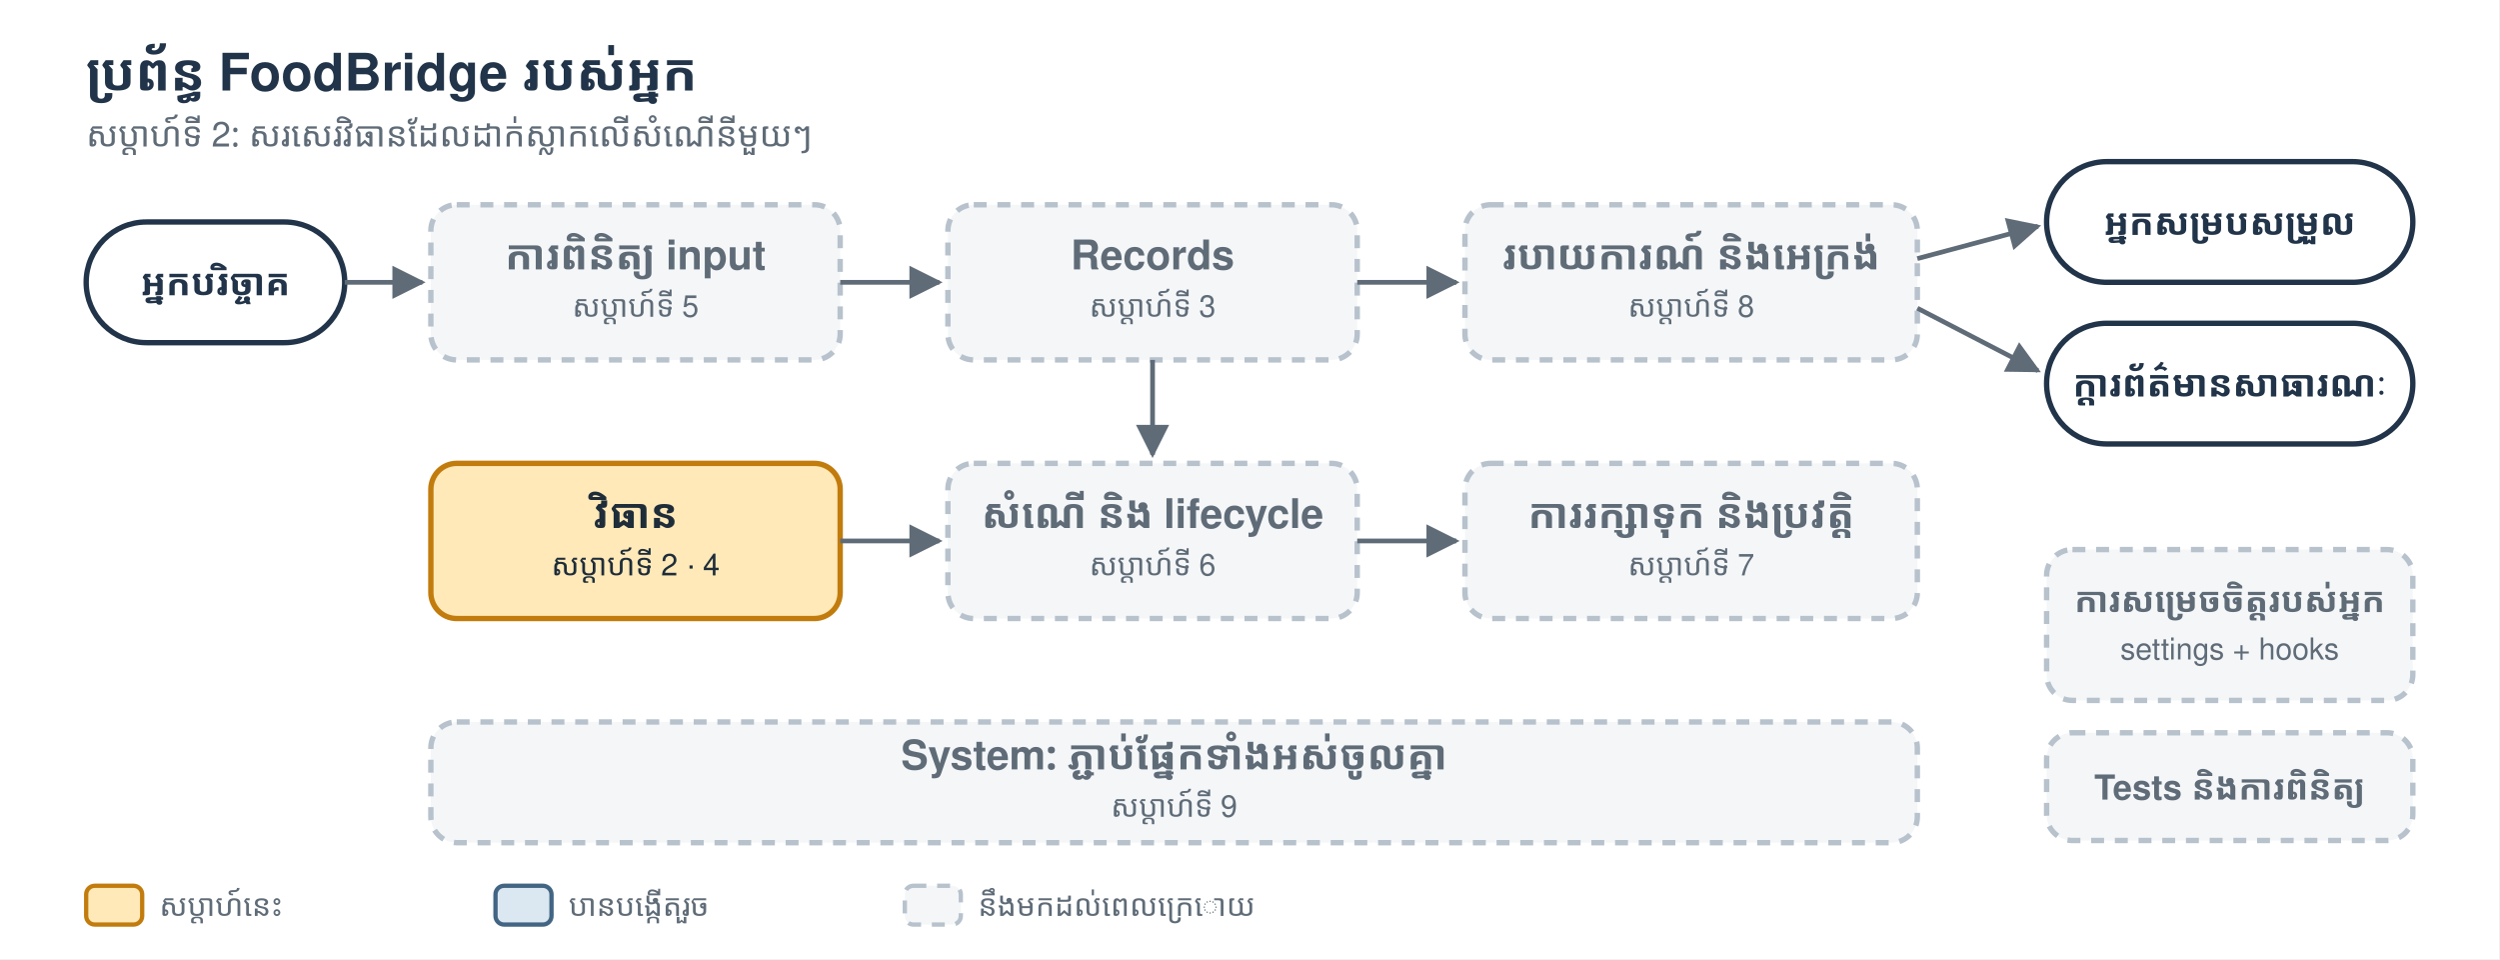
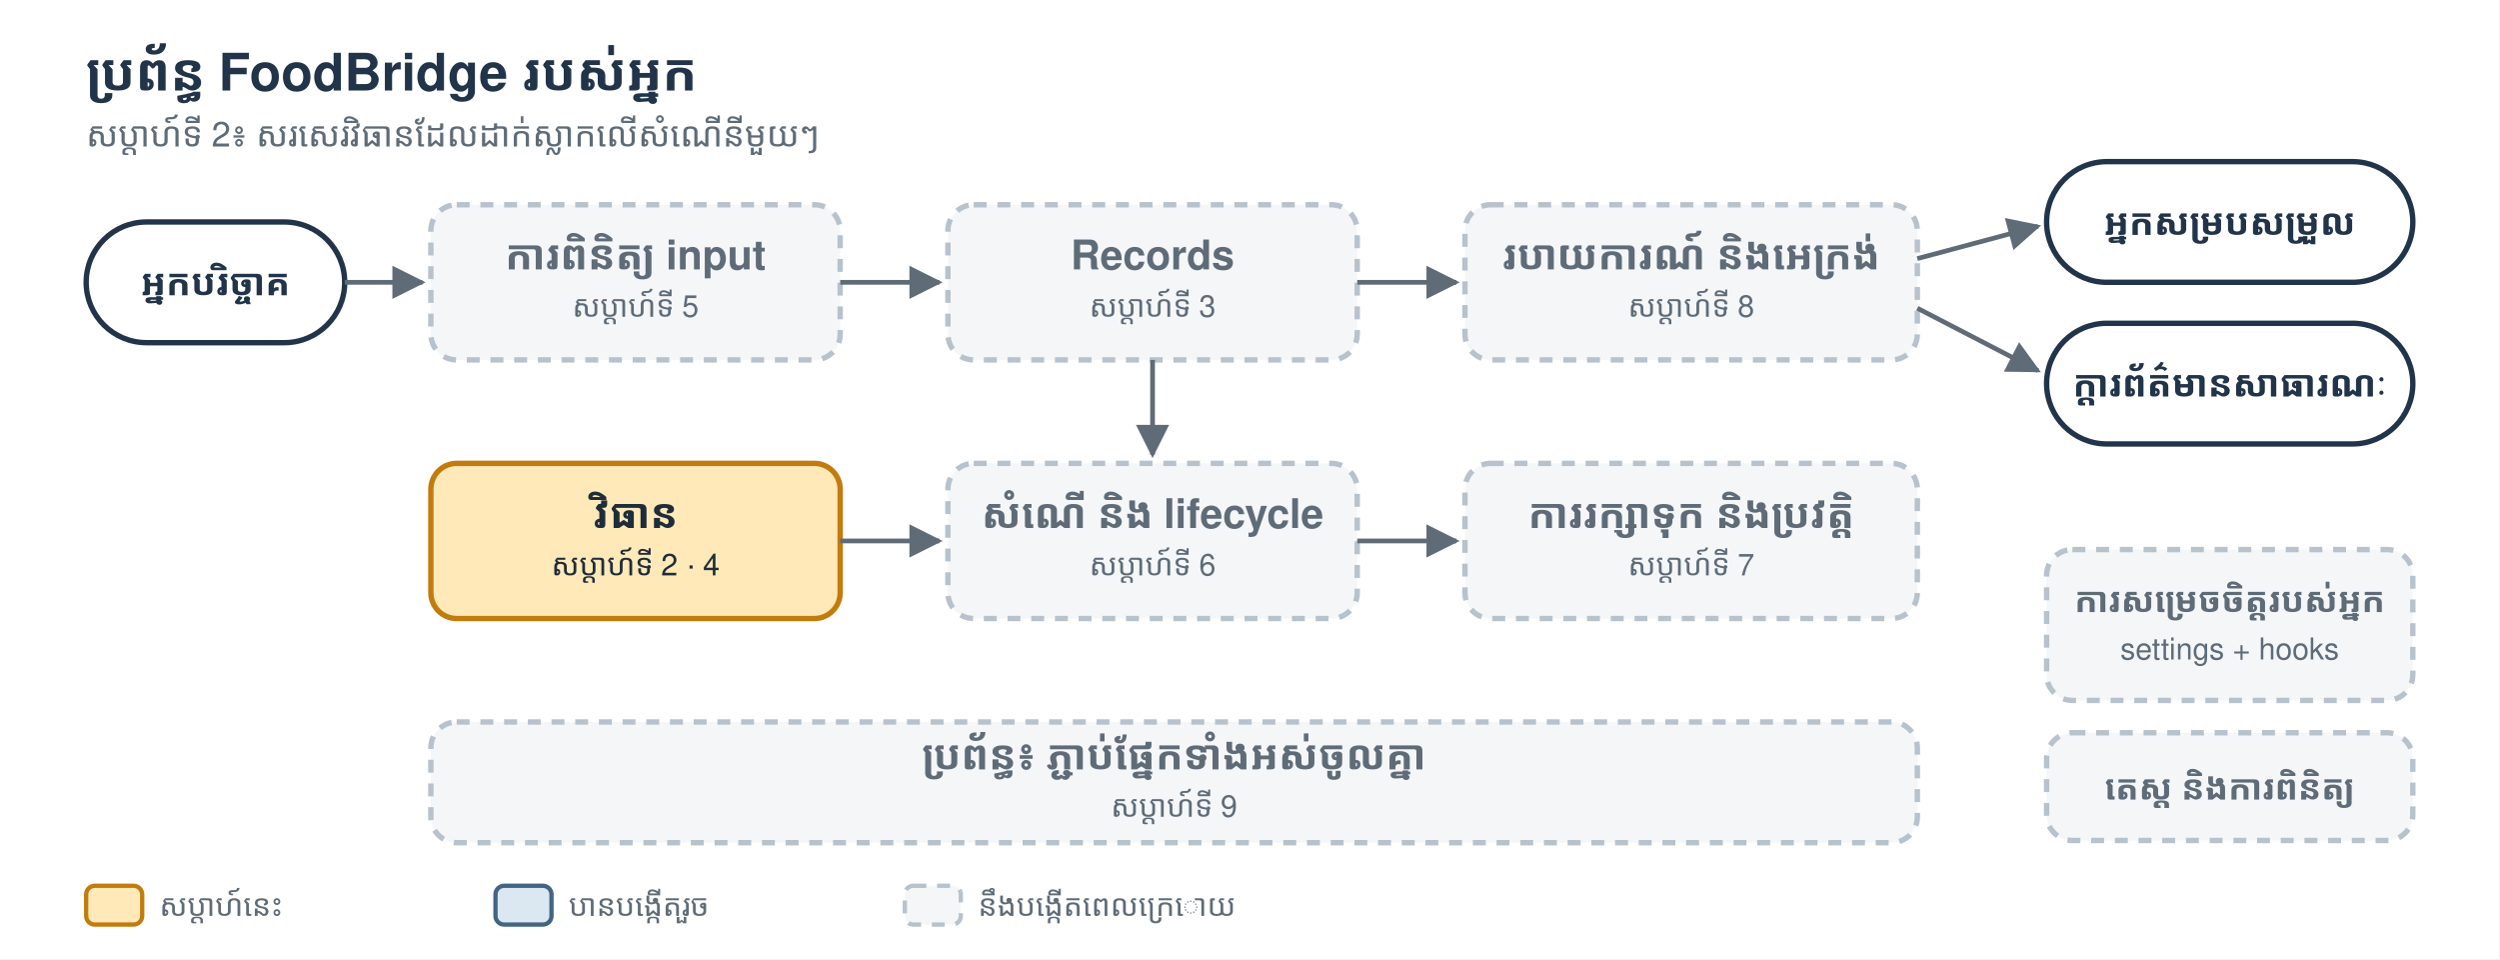
<svg xmlns="http://www.w3.org/2000/svg" width="1160" height="445" viewBox="0 0 1160 445" role="img" font-family="system-ui, -apple-system, 'Segoe UI', 'Noto Sans Khmer', 'Khmer Sangam MN', 'Khmer UI', 'Khmer OS Battambang', Helvetica, Arial, sans-serif">
  <rect width="1160" height="445" fill="#ffffff" />
  <defs>
    <marker id="arrow" viewBox="0 0 10 10" refX="9" refY="5" markerWidth="7" markerHeight="7" orient="auto-start-reverse">
      <path d="M0,0 L10,5 L0,10 z" fill="#5f6c78" />
    </marker>
  </defs>
  <text x="40" y="42" font-size="24" font-weight="700" fill="#213449" text-anchor="start">ប្រព័ន្ធ FoodBridge របស់អ្នក</text>
-   <text x="40" y="68" font-size="16" font-weight="400" fill="#5f6c78" text-anchor="start">សប្ដាហ៍ទី 2: សរសេរវិធានដែលដាក់ស្លាកលើសំណើនីមួយៗ</text>
+   <text x="40" y="68" font-size="16" font-weight="400" fill="#5f6c78" text-anchor="start">សប្ដាហ៍ទី 2៖ សរសេរវិធានដែលដាក់ស្លាកលើសំណើនីមួយៗ</text>
  <rect x="200" y="95" width="190" height="72" rx="12" fill="#f4f6f8" stroke="#b7c2cc" stroke-width="2.5" stroke-dasharray="6 5" />
  <text x="295.0" y="125.0" text-anchor="middle" font-size="19" font-weight="700" fill="#5f6c78">ការពិនិត្យ input</text>
  <text x="295.0" y="147.0" text-anchor="middle" font-size="14" fill="#5f6c78">សប្ដាហ៍ទី 5</text>
  <rect x="440" y="95" width="190" height="72" rx="12" fill="#f4f6f8" stroke="#b7c2cc" stroke-width="2.5" stroke-dasharray="6 5" />
  <text x="535.0" y="125.0" text-anchor="middle" font-size="19" font-weight="700" fill="#5f6c78">Records</text>
  <text x="535.0" y="147.0" text-anchor="middle" font-size="14" fill="#5f6c78">សប្ដាហ៍ទី 3</text>
  <rect x="680" y="95" width="210" height="72" rx="12" fill="#f4f6f8" stroke="#b7c2cc" stroke-width="2.5" stroke-dasharray="6 5" />
  <text x="785.0" y="125.0" text-anchor="middle" font-size="19" font-weight="700" fill="#5f6c78">របាយការណ៍ និងអេក្រង់</text>
  <text x="785.0" y="147.0" text-anchor="middle" font-size="14" fill="#5f6c78">សប្ដាហ៍ទី 8</text>
  <rect x="200" y="215" width="190" height="72" rx="12" fill="#ffe9b8" stroke="#c27c0e" stroke-width="2.5" />
  <text x="295.0" y="245.0" text-anchor="middle" font-size="19" font-weight="700" fill="#1f2d3a">វិធាន</text>
  <text x="295.0" y="267.0" text-anchor="middle" font-size="14" fill="#1f2d3a">សប្ដាហ៍ទី 2 · 4</text>
  <rect x="440" y="215" width="190" height="72" rx="12" fill="#f4f6f8" stroke="#b7c2cc" stroke-width="2.5" stroke-dasharray="6 5" />
  <text x="535.0" y="245.0" text-anchor="middle" font-size="19" font-weight="700" fill="#5f6c78">សំណើ និង lifecycle</text>
  <text x="535.0" y="267.0" text-anchor="middle" font-size="14" fill="#5f6c78">សប្ដាហ៍ទី 6</text>
  <rect x="680" y="215" width="210" height="72" rx="12" fill="#f4f6f8" stroke="#b7c2cc" stroke-width="2.5" stroke-dasharray="6 5" />
  <text x="785.0" y="245.0" text-anchor="middle" font-size="19" font-weight="700" fill="#5f6c78">ការរក្សាទុក និងប្រវត្តិ</text>
  <text x="785.0" y="267.0" text-anchor="middle" font-size="14" fill="#5f6c78">សប្ដាហ៍ទី 7</text>
  <rect x="200" y="335" width="690" height="56" rx="12" fill="#f4f6f8" stroke="#b7c2cc" stroke-width="2.5" stroke-dasharray="6 5" />
-   <text x="545.0" y="357.0" text-anchor="middle" font-size="19" font-weight="700" fill="#5f6c78">System: ភ្ជាប់ផ្នែកទាំងអស់ចូលគ្នា</text>
+   <text x="545.0" y="357.0" text-anchor="middle" font-size="19" font-weight="700" fill="#5f6c78">ប្រព័ន្ធ៖ ភ្ជាប់ផ្នែកទាំងអស់ចូលគ្នា</text>
  <text x="545.0" y="379.0" text-anchor="middle" font-size="14" fill="#5f6c78">សប្ដាហ៍ទី 9</text>
  <rect x="40" y="103" width="120" height="56" rx="28" fill="#ffffff" stroke="#213449" stroke-width="2.5" />
  <text x="100.0" y="137.0" text-anchor="middle" font-size="17" font-weight="700" fill="#213449">អ្នកបរិច្ចាគ</text>
  <rect x="950" y="75" width="170" height="56" rx="28" fill="#ffffff" stroke="#213449" stroke-width="2.5" />
  <text x="1035.0" y="109.0" text-anchor="middle" font-size="17" font-weight="700" fill="#213449">អ្នកសម្របសម្រួល</text>
  <rect x="950" y="150" width="170" height="56" rx="28" fill="#ffffff" stroke="#213449" stroke-width="2.5" />
  <text x="1035.0" y="184.0" text-anchor="middle" font-size="17" font-weight="700" fill="#213449">ក្ដារព័ត៌មានសាធារណៈ</text>
  <line x1="160" y1="131" x2="196" y2="131" stroke="#5f6c78" stroke-width="2.2" marker-end="url(#arrow)" />
  <line x1="390" y1="131" x2="436" y2="131" stroke="#5f6c78" stroke-width="2.2" marker-end="url(#arrow)" />
  <line x1="630" y1="131" x2="676" y2="131" stroke="#5f6c78" stroke-width="2.2" marker-end="url(#arrow)" />
  <line x1="890" y1="120" x2="946" y2="105" stroke="#5f6c78" stroke-width="2.2" marker-end="url(#arrow)" />
  <line x1="890" y1="143" x2="946" y2="172" stroke="#5f6c78" stroke-width="2.2" marker-end="url(#arrow)" />
  <line x1="535" y1="167" x2="535" y2="211" stroke="#5f6c78" stroke-width="2.2" marker-end="url(#arrow)" />
  <line x1="390" y1="251" x2="436" y2="251" stroke="#5f6c78" stroke-width="2.2" marker-end="url(#arrow)" />
  <line x1="630" y1="251" x2="676" y2="251" stroke="#5f6c78" stroke-width="2.2" marker-end="url(#arrow)" />
  <rect x="950" y="255" width="170" height="70" rx="12" fill="#f4f6f8" stroke="#b7c2cc" stroke-width="2.5" stroke-dasharray="6 5" />
  <text x="1035.0" y="284.0" text-anchor="middle" font-size="16" font-weight="700" fill="#5f6c78">ការសម្រេចចិត្តរបស់អ្នក</text>
  <text x="1035.0" y="306.0" text-anchor="middle" font-size="14" fill="#5f6c78">settings + hooks</text>
  <rect x="950" y="340" width="170" height="50" rx="12" fill="#f4f6f8" stroke="#b7c2cc" stroke-width="2.5" stroke-dasharray="6 5" />
-   <text x="1035.0" y="371.0" text-anchor="middle" font-size="16" font-weight="700" fill="#5f6c78">Tests និងការពិនិត្យ</text>
+   <text x="1035.0" y="371.0" text-anchor="middle" font-size="16" font-weight="700" fill="#5f6c78">តេស្ត និងការពិនិត្យ</text>
  <rect x="40" y="411" width="26" height="18" rx="4" fill="#ffe9b8" stroke="#c27c0e" stroke-width="2" />
  <text x="74" y="425" font-size="14" font-weight="400" fill="#5f6c78" text-anchor="start">សប្ដាហ៍នេះ</text>
  <rect x="230" y="411" width="26" height="18" rx="4" fill="#dbe7f1" stroke="#426583" stroke-width="2" />
  <text x="264" y="425" font-size="14" font-weight="400" fill="#5f6c78" text-anchor="start">បានបង្កើតរួច</text>
  <rect x="420" y="411" width="26" height="18" rx="4" fill="#f4f6f8" stroke="#b7c2cc" stroke-width="2" stroke-dasharray="6 5" />
-   <text x="454" y="425" font-size="14" font-weight="400" fill="#5f6c78" text-anchor="start">នឹងមកដល់ពេលក្រោយ</text>
+   <text x="454" y="425" font-size="14" font-weight="400" fill="#5f6c78" text-anchor="start">នឹងបង្កើតពេលក្រោយ</text>
</svg>
